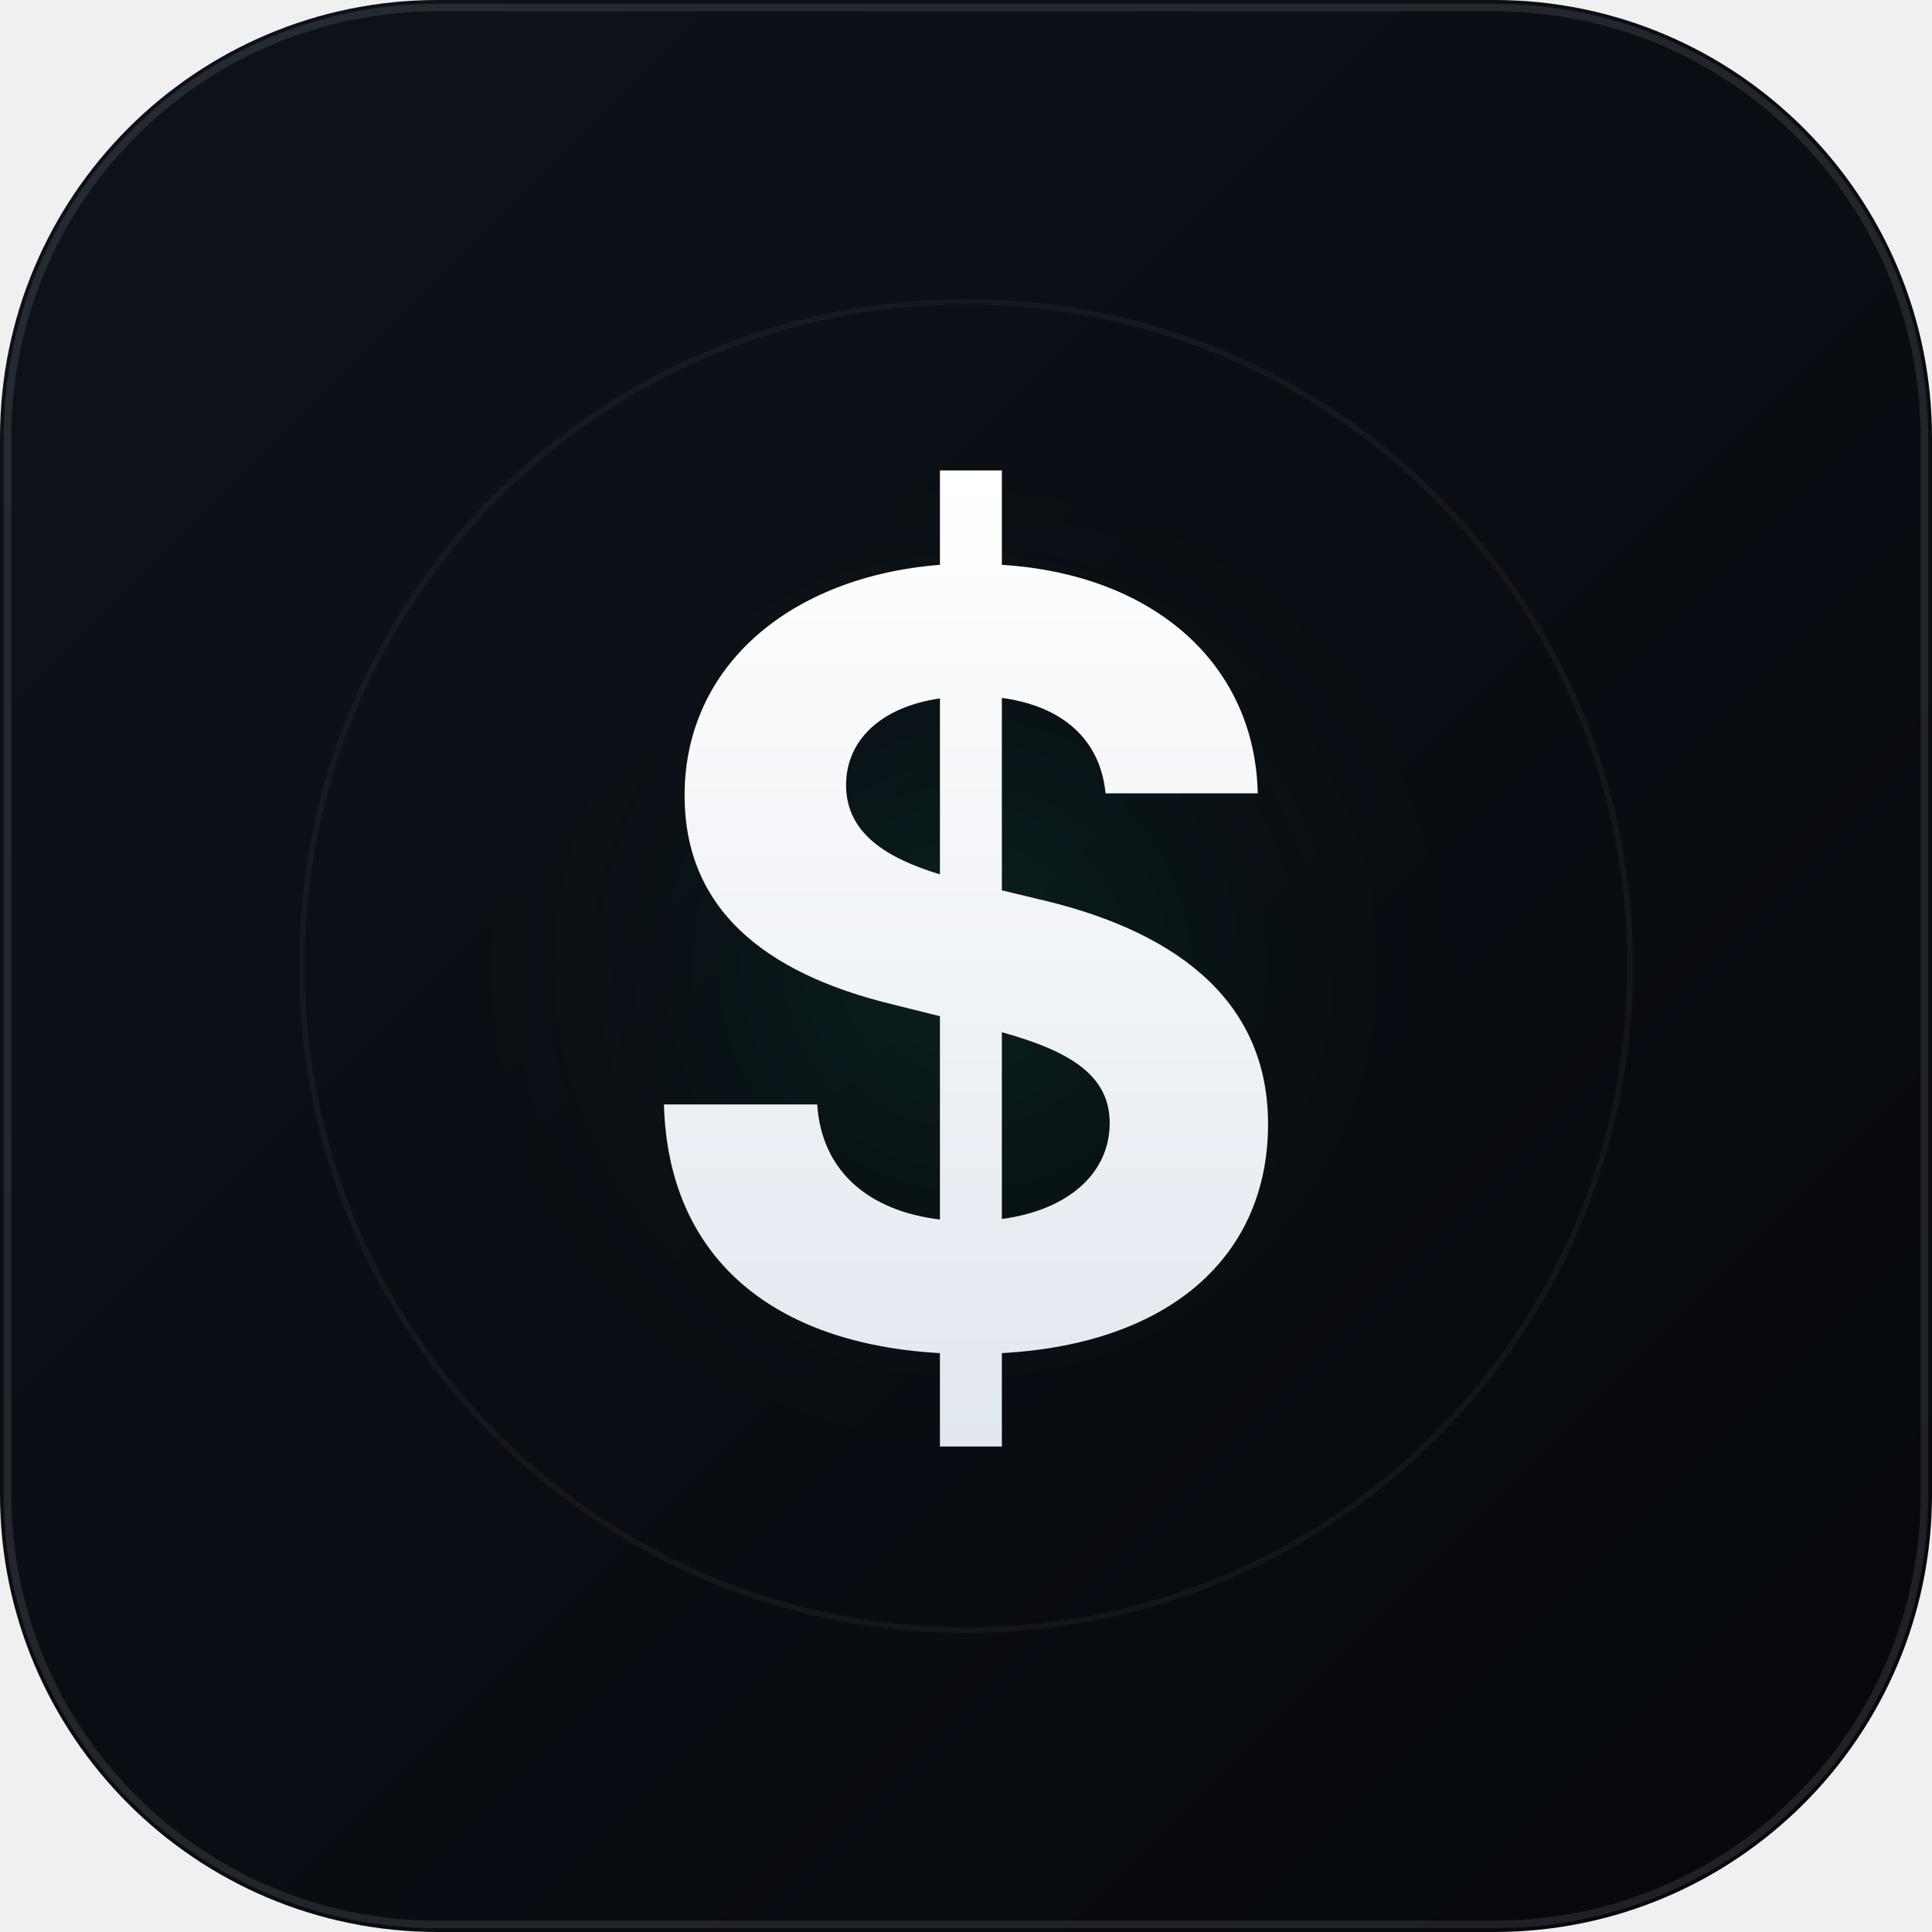
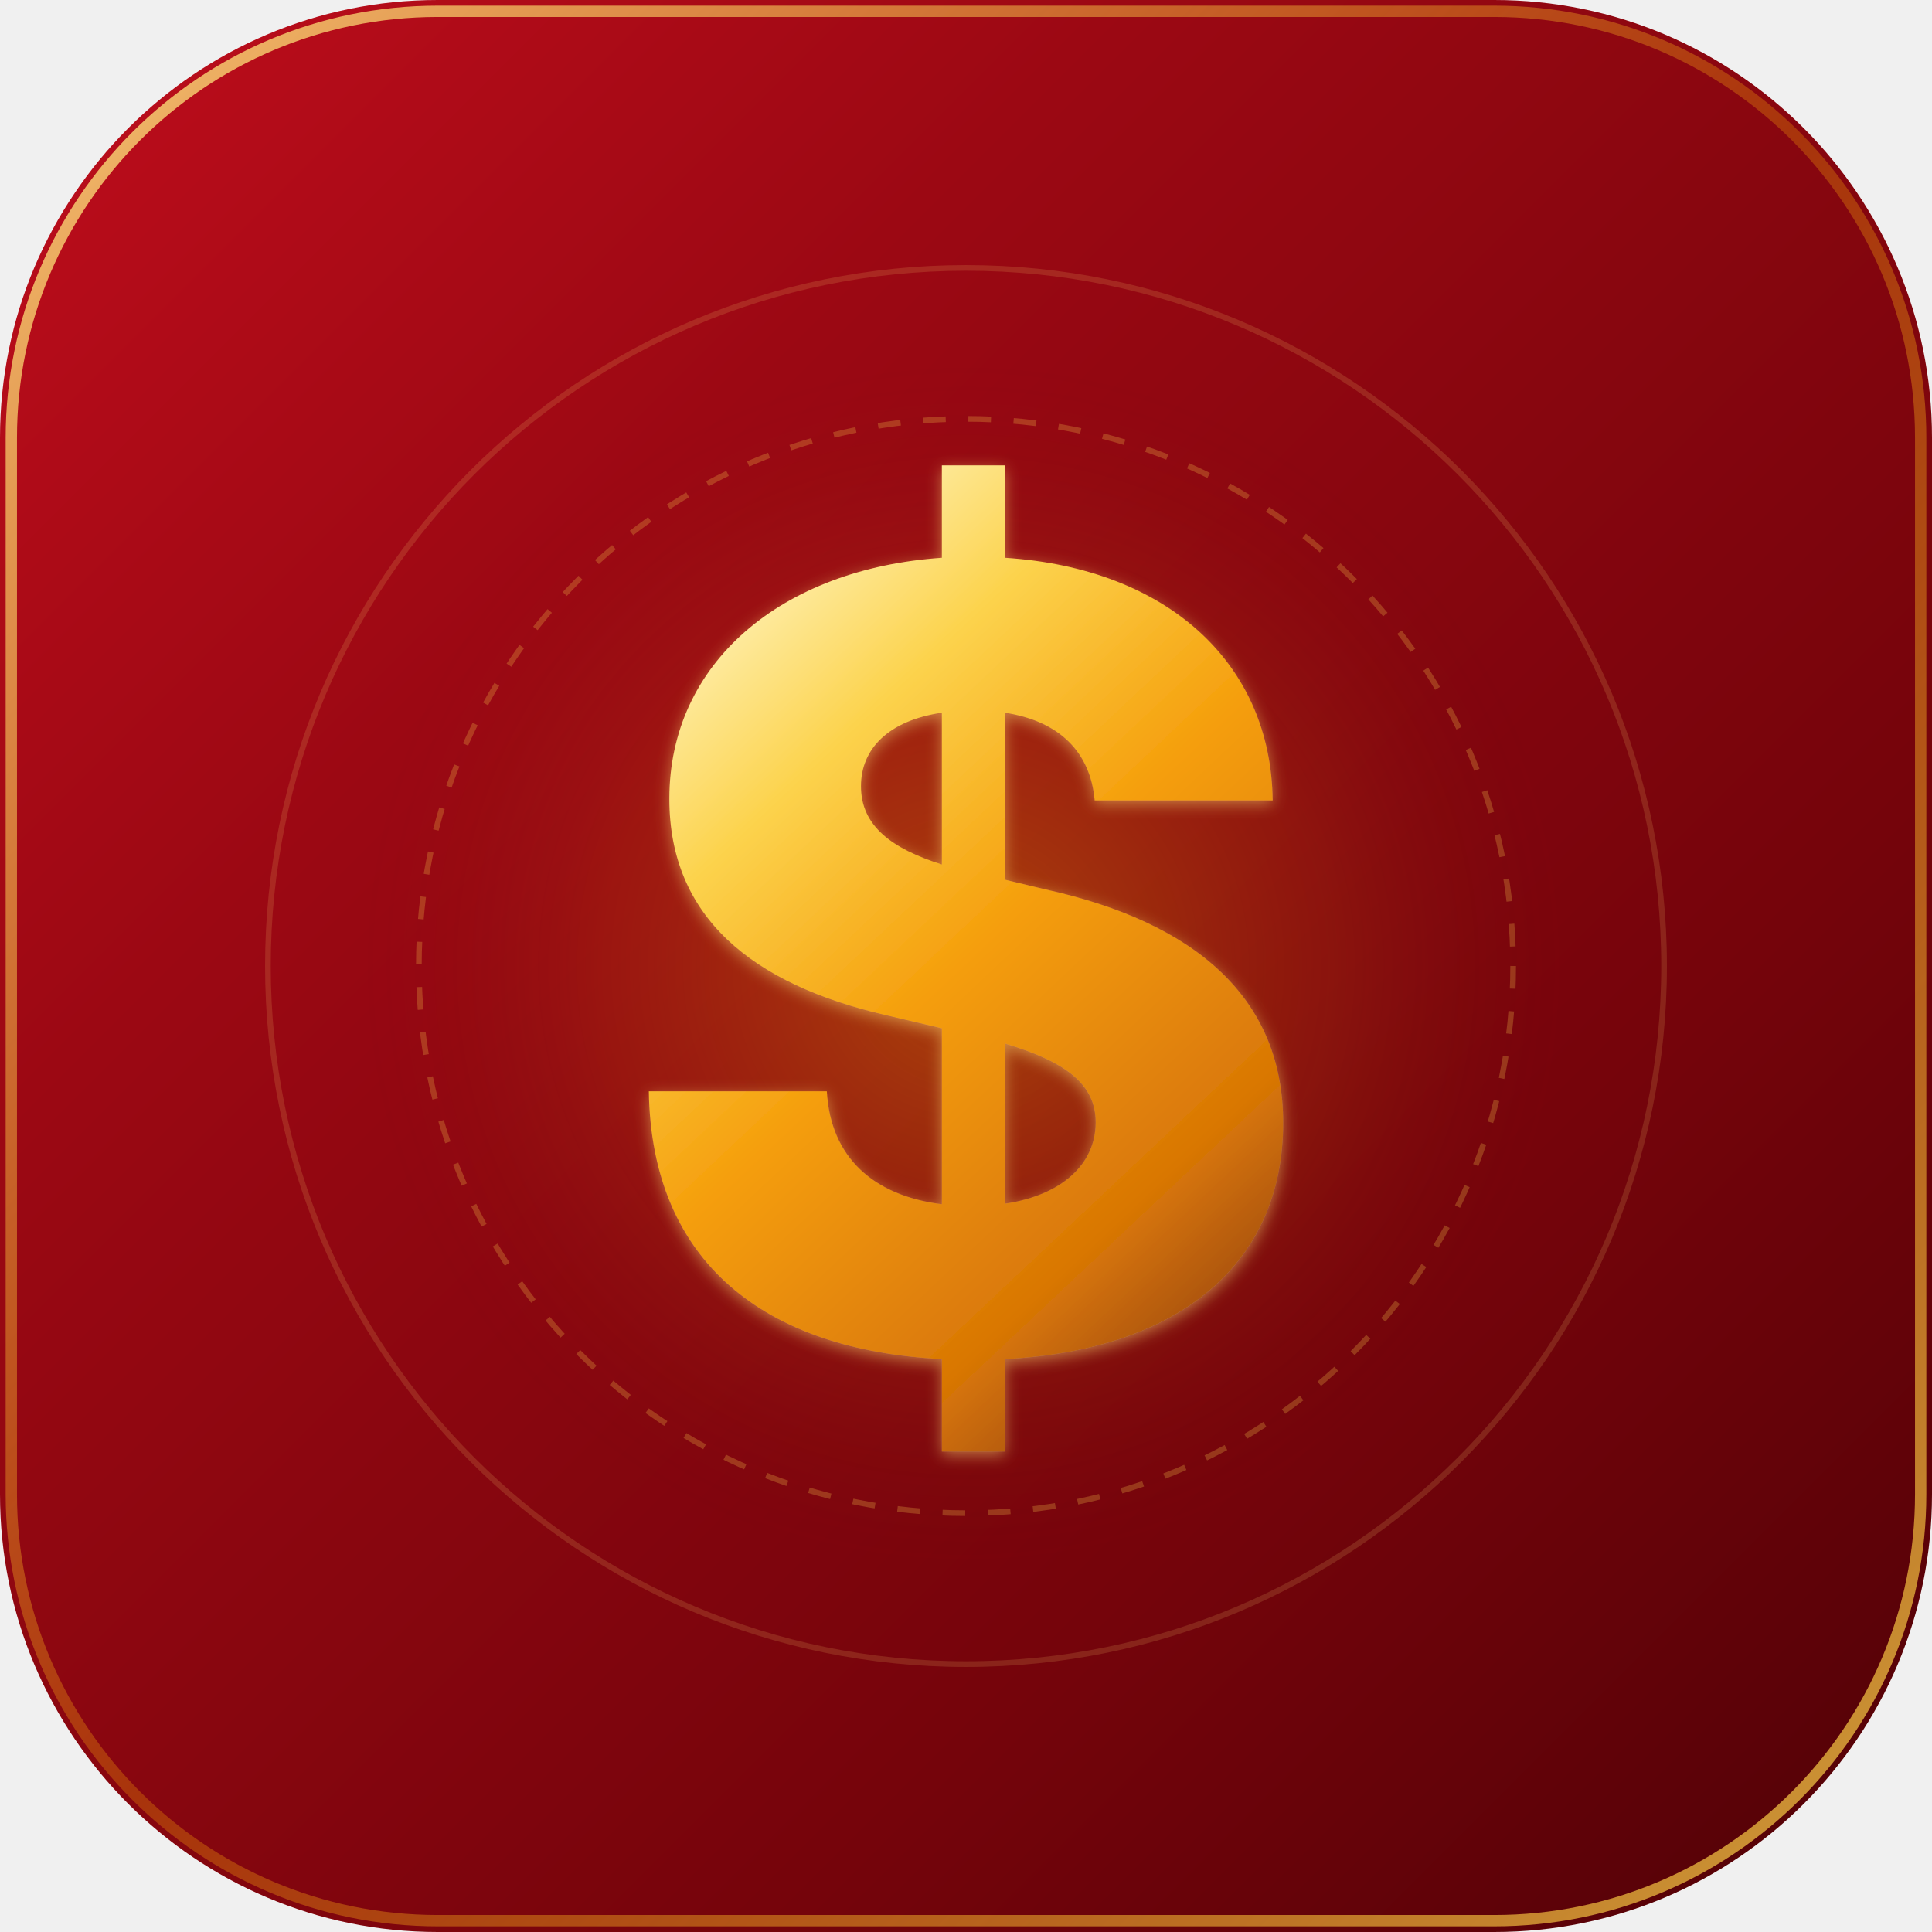
<svg xmlns="http://www.w3.org/2000/svg" viewBox="0 0 512 512" width="512" height="512">
  <defs>
-     <linearGradient id="bg" x1="0%" y1="0%" x2="100%" y2="100%">
-       <stop offset="0%" stop-color="#0E131B" />
-       <stop offset="100%" stop-color="#06080C" />
+     <linearGradient id="luckyRedBg" x1="0%" y1="0%" x2="100%" y2="100%">
+       <stop offset="0%" stop-color="#C00E1C" />
+       <stop offset="30%" stop-color="#9B0813" />
+       <stop offset="70%" stop-color="#75040B" />
+       <stop offset="100%" stop-color="#4F0106" />
    </linearGradient>
-     <linearGradient id="dollarGrad" x1="0%" y1="0%" x2="0%" y2="100%">
-       <stop offset="0%" stop-color="#FFFFFF" />
-       <stop offset="100%" stop-color="#E2E8F0" />
+     <linearGradient id="pureGoldGrad" x1="20%" y1="0%" x2="80%" y2="100%">
+       <stop offset="0%" stop-color="#FFF9D2" />
+       <stop offset="25%" stop-color="#FCD34D" />
+       <stop offset="50%" stop-color="#F59E0B" />
+       <stop offset="80%" stop-color="#D97706" />
+       <stop offset="100%" stop-color="#92400E" />
    </linearGradient>
-     <radialGradient id="softGlow" cx="50%" cy="50%" r="50%">
-       <stop offset="0%" stop-color="#00D084" stop-opacity="0.10" />
-       <stop offset="100%" stop-color="#000000" stop-opacity="0" />
+     <linearGradient id="goldRimGrad" x1="0%" y1="0%" x2="100%" y2="100%">
+       <stop offset="0%" stop-color="#FFE685" stop-opacity="0.85" />
+       <stop offset="50%" stop-color="#D97706" stop-opacity="0.40" />
+       <stop offset="100%" stop-color="#FCD34D" stop-opacity="0.75" />
+     </linearGradient>
+     <radialGradient id="goldAura" cx="50%" cy="50%" r="50%">
+       <stop offset="0%" stop-color="#FFD700" stop-opacity="0.30" />
+       <stop offset="60%" stop-color="#F59E0B" stop-opacity="0.10" />
+       <stop offset="100%" stop-color="#75040B" stop-opacity="0" />
    </radialGradient>
+     <filter id="goldShadow" x="-20%" y="-20%" width="140%" height="140%">
+       <feDropShadow dx="0" dy="6" stdDeviation="8" flood-color="#2B0002" flood-opacity="0.75" />
+       <feDropShadow dx="0" dy="1" stdDeviation="2" flood-color="#FFE072" flood-opacity="0.5" />
+     </filter>
  </defs>
-   <rect width="512" height="512" rx="116" fill="url(#bg)" />
-   <rect x="2" y="2" width="508" height="508" rx="114" fill="none" stroke="#FFFFFF" stroke-opacity="0.10" stroke-width="2" />
-   <circle cx="256" cy="256" r="176" fill="none" stroke="#FFFFFF" stroke-opacity="0.04" stroke-width="1.5" />
-   <circle cx="256" cy="256" r="150" fill="url(#softGlow)" />
-   <text x="256" y="254" dominant-baseline="central" text-anchor="middle" font-family="-apple-system, BlinkMacSystemFont, 'SF Pro Display', 'Inter', 'Segoe UI', Roboto, sans-serif" font-size="280" font-weight="700" fill="url(#dollarGrad)">$</text>
+   <rect width="512" height="512" rx="116" fill="url(#luckyRedBg)" />
+   <rect x="3" y="3" width="506" height="506" rx="113" fill="none" stroke="url(#goldRimGrad)" stroke-width="3" />
+   <circle cx="256" cy="256" r="185" fill="none" stroke="#FFE072" stroke-opacity="0.15" stroke-width="1.5" />
+   <circle cx="256" cy="256" r="160" fill="url(#goldAura)" />
+   <circle cx="256" cy="256" r="145" fill="none" stroke="#FCD34D" stroke-opacity="0.25" stroke-dasharray="6 6" stroke-width="1.5" />
+   <text x="256" y="254" dominant-baseline="central" text-anchor="middle" font-family="-apple-system, BlinkMacSystemFont, 'SF Pro Display', 'Inter', 'Segoe UI', Roboto, sans-serif" font-size="285" font-weight="800" filter="url(#goldShadow)" fill="url(#pureGoldGrad)">$</text>
</svg>
